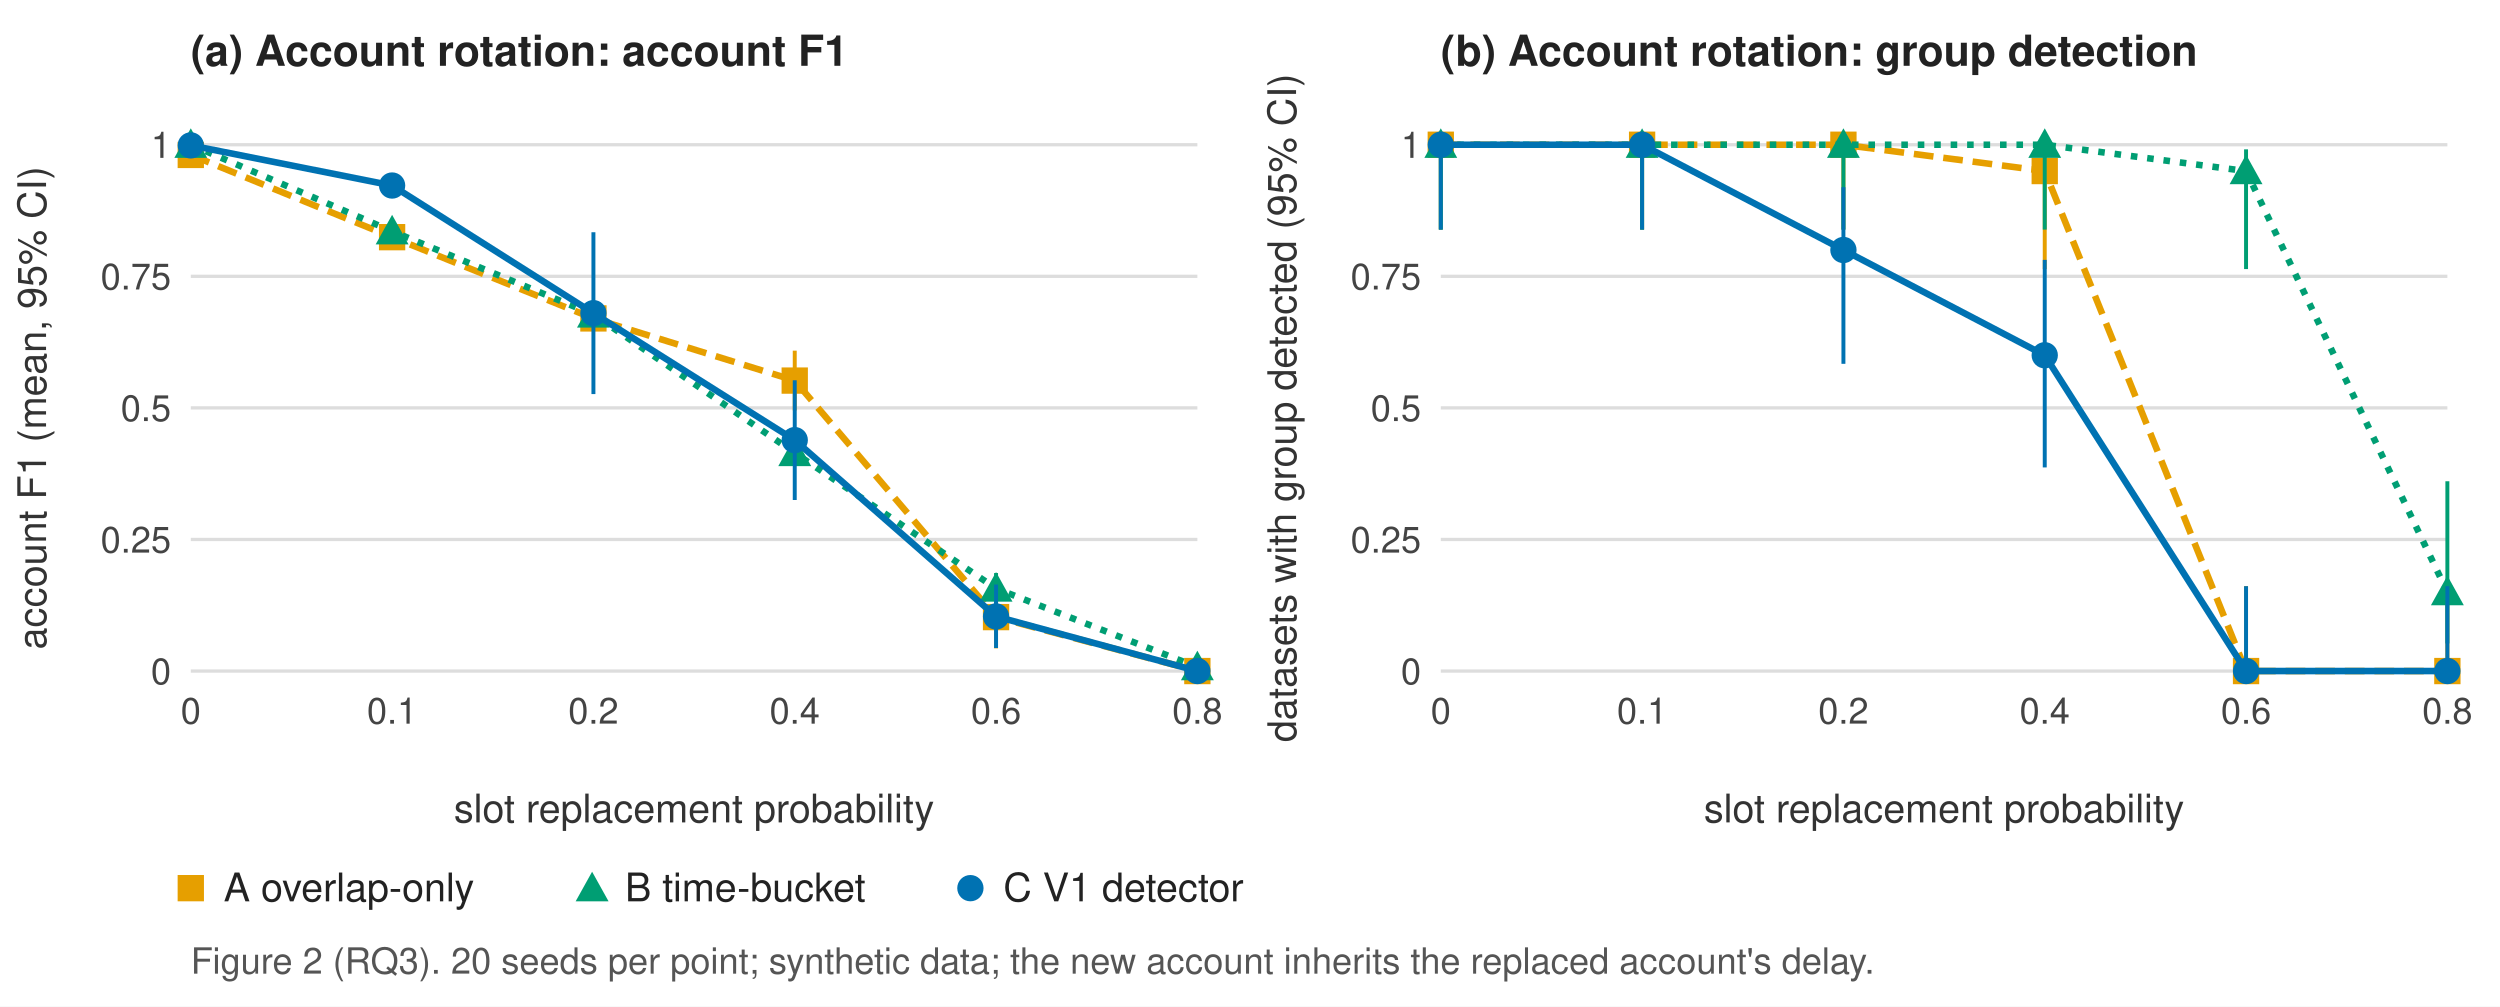
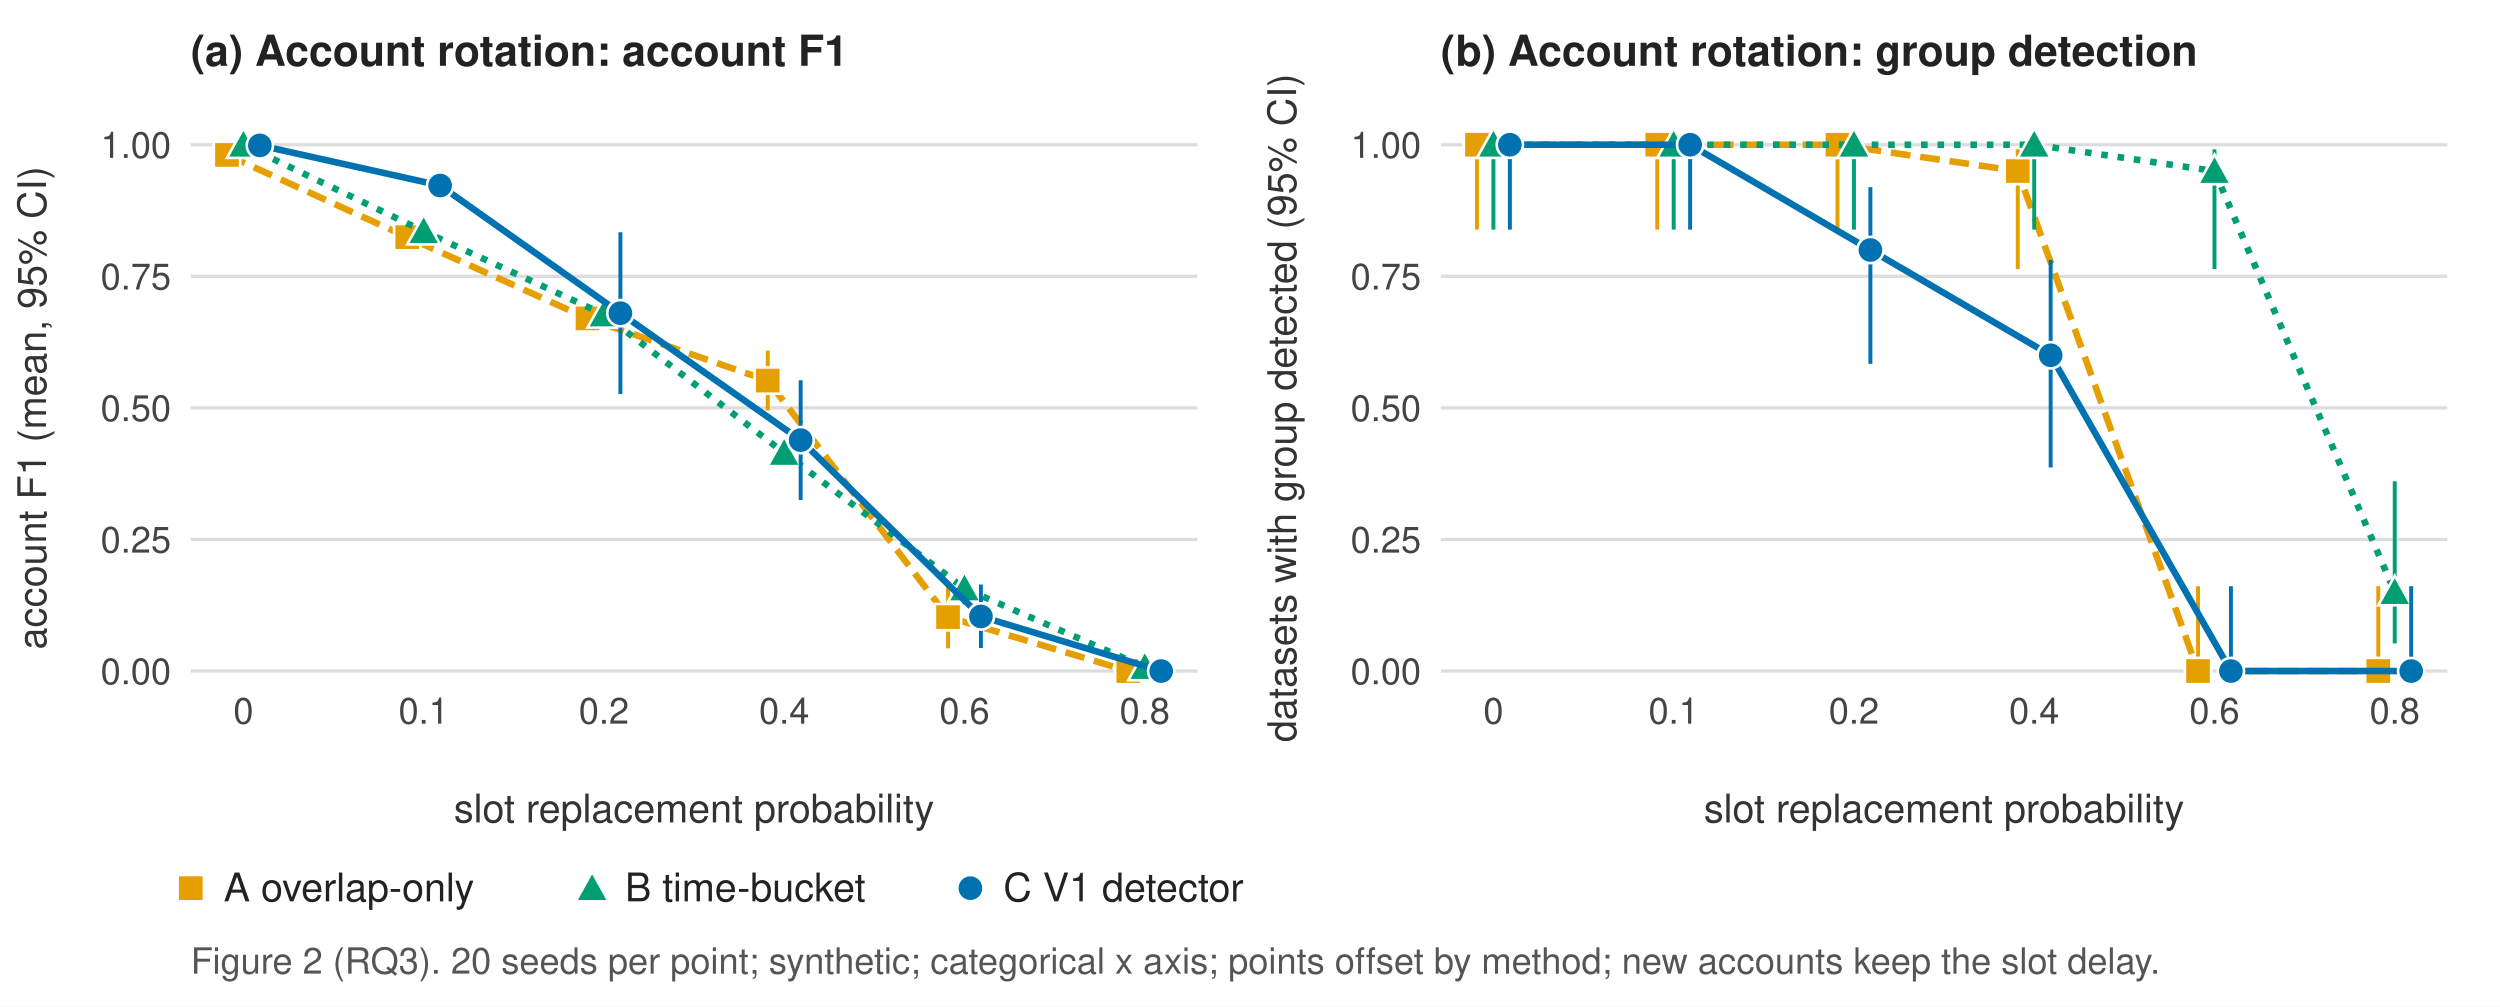
<svg xmlns="http://www.w3.org/2000/svg" viewBox="0 0 760 306" width="760" height="306" font-family="Helvetica, Arial, sans-serif">
  <style>.title{font-size:13px;font-weight:bold;fill:#222}.axis{font-size:12px;fill:#333}.tick{font-size:11px;fill:#444}.grid{stroke:#ddd;stroke-width:1}.leg{font-size:12px;fill:#222}.cap{font-size:11px;fill:#555}</style>
  <rect width="760" height="306" fill="#ffffff" />
  <text x="58" y="20" class="title">(a) Account rotation: account F1</text>
  <line x1="58" x2="364" y1="204.0" y2="204.0" class="grid" />
-   <text x="52" y="208.0" class="tick" text-anchor="end">0</text>
+   <text x="52" y="208.0" class="tick" text-anchor="end">0.00</text>
  <line x1="58" x2="364" y1="164.0" y2="164.0" class="grid" />
  <text x="52" y="168.0" class="tick" text-anchor="end">0.25</text>
  <line x1="58" x2="364" y1="124.0" y2="124.0" class="grid" />
-   <text x="52" y="128.0" class="tick" text-anchor="end">0.5</text>
+   <text x="52" y="128.0" class="tick" text-anchor="end">0.50</text>
  <line x1="58" x2="364" y1="84.0" y2="84.0" class="grid" />
  <text x="52" y="88.0" class="tick" text-anchor="end">0.75</text>
  <line x1="58" x2="364" y1="44.0" y2="44.0" class="grid" />
-   <text x="52" y="48.0" class="tick" text-anchor="end">1</text>
-   <text x="58.0" y="220" class="tick" text-anchor="middle">0</text>
-   <text x="119.2" y="220" class="tick" text-anchor="middle">0.1</text>
-   <text x="180.4" y="220" class="tick" text-anchor="middle">0.2</text>
-   <text x="241.6" y="220" class="tick" text-anchor="middle">0.4</text>
-   <text x="302.8" y="220" class="tick" text-anchor="middle">0.6</text>
-   <text x="364.0" y="220" class="tick" text-anchor="middle">0.8</text>
+   <text x="52" y="48.0" class="tick" text-anchor="end">1.00</text>
+   <text x="74.0" y="220" class="tick" text-anchor="middle">0</text>
+   <text x="128.8" y="220" class="tick" text-anchor="middle">0.1</text>
+   <text x="183.6" y="220" class="tick" text-anchor="middle">0.2</text>
+   <text x="238.4" y="220" class="tick" text-anchor="middle">0.4</text>
+   <text x="293.2" y="220" class="tick" text-anchor="middle">0.6</text>
+   <text x="348.0" y="220" class="tick" text-anchor="middle">0.8</text>
  <text x="211" y="250" class="axis" text-anchor="middle">slot replacement probability</text>
  <text transform="translate(14,124) rotate(-90)" class="axis" text-anchor="middle">account F1 (mean, 95% CI)</text>
-   <path d="M58.0,47.1 L119.2,72.1 L180.4,96.8 L241.6,115.7 L302.8,187.6 L364.0,204.0" fill="none" stroke="#E69F00" stroke-width="2" stroke-dasharray="6 3" />
-   <line x1="58.0" x2="58.0" y1="48.1" y2="46.1" stroke="#E69F00" stroke-width="1.2" />
-   <rect x="54.0" y="43.1" width="8" height="8" fill="#E69F00" />
-   <line x1="119.2" x2="119.2" y1="75.1" y2="69.1" stroke="#E69F00" stroke-width="1.2" />
-   <rect x="115.2" y="68.1" width="8" height="8" fill="#E69F00" />
-   <line x1="180.4" x2="180.4" y1="100.1" y2="93.4" stroke="#E69F00" stroke-width="1.2" />
-   <rect x="176.4" y="92.8" width="8" height="8" fill="#E69F00" />
-   <line x1="241.6" x2="241.6" y1="124.8" y2="106.6" stroke="#E69F00" stroke-width="1.2" />
-   <rect x="237.6" y="111.7" width="8" height="8" fill="#E69F00" />
-   <line x1="302.8" x2="302.8" y1="197.1" y2="178.0" stroke="#E69F00" stroke-width="1.2" />
-   <rect x="298.8" y="183.6" width="8" height="8" fill="#E69F00" />
-   <line x1="364.0" x2="364.0" y1="204.0" y2="204.0" stroke="#E69F00" stroke-width="1.2" />
-   <rect x="360.0" y="200.0" width="8" height="8" fill="#E69F00" />
-   <path d="M58.0,44.0 L119.2,70.3 L180.4,95.6 L241.6,137.7 L302.8,178.9 L364.0,202.8" fill="none" stroke="#009E73" stroke-width="2" stroke-dasharray="2 3" />
-   <line x1="58.0" x2="58.0" y1="44.0" y2="44.0" stroke="#009E73" stroke-width="1.2" />
-   <polygon points="58.0,39.0 53.0,48.0 63.0,48.0" fill="#009E73" />
-   <line x1="119.2" x2="119.2" y1="73.1" y2="67.5" stroke="#009E73" stroke-width="1.2" />
-   <polygon points="119.2,65.3 114.2,74.3 124.2,74.3" fill="#009E73" />
-   <line x1="180.4" x2="180.4" y1="99.1" y2="92.1" stroke="#009E73" stroke-width="1.2" />
-   <polygon points="180.4,90.6 175.4,99.6 185.4,99.6" fill="#009E73" />
-   <line x1="241.6" x2="241.6" y1="141.2" y2="134.2" stroke="#009E73" stroke-width="1.2" />
-   <polygon points="241.6,132.7 236.6,141.7 246.6,141.7" fill="#009E73" />
-   <line x1="302.8" x2="302.8" y1="183.7" y2="174.2" stroke="#009E73" stroke-width="1.2" />
-   <polygon points="302.8,173.9 297.8,182.9 307.8,182.9" fill="#009E73" />
-   <line x1="364.0" x2="364.0" y1="204.0" y2="201.5" stroke="#009E73" stroke-width="1.2" />
-   <polygon points="364.0,197.8 359.0,206.8 369.0,206.8" fill="#009E73" />
-   <path d="M58.0,44.2 L119.2,56.4 L180.4,95.2 L241.6,133.8 L302.8,187.4 L364.0,204.0" fill="none" stroke="#0072B2" stroke-width="2" />
-   <line x1="58.0" x2="58.0" y1="44.5" y2="44.0" stroke="#0072B2" stroke-width="1.2" />
-   <circle cx="58.0" cy="44.2" r="4" fill="#0072B2" />
-   <line x1="119.2" x2="119.2" y1="58.3" y2="54.4" stroke="#0072B2" stroke-width="1.2" />
-   <circle cx="119.2" cy="56.4" r="4" fill="#0072B2" />
-   <line x1="180.4" x2="180.4" y1="119.8" y2="70.6" stroke="#0072B2" stroke-width="1.2" />
-   <circle cx="180.4" cy="95.2" r="4" fill="#0072B2" />
-   <line x1="241.6" x2="241.6" y1="152.0" y2="115.6" stroke="#0072B2" stroke-width="1.2" />
-   <circle cx="241.6" cy="133.8" r="4" fill="#0072B2" />
-   <line x1="302.8" x2="302.8" y1="197.0" y2="177.7" stroke="#0072B2" stroke-width="1.2" />
-   <circle cx="302.8" cy="187.4" r="4" fill="#0072B2" />
-   <line x1="364.0" x2="364.0" y1="204.0" y2="204.0" stroke="#0072B2" stroke-width="1.2" />
-   <circle cx="364.0" cy="204.0" r="4" fill="#0072B2" />
+   <path d="M69.0,47.1 L123.8,72.1 L178.6,96.8 L233.4,115.7 L288.2,187.6 L343.0,204.0" fill="none" stroke="#E69F00" stroke-width="2" stroke-dasharray="6 3" />
+   <line x1="69.0" x2="69.0" y1="48.1" y2="46.1" stroke="#E69F00" stroke-width="1.2" />
+   <rect x="65.0" y="43.1" width="8" height="8" fill="#E69F00" stroke="#ffffff" stroke-width="0.8" />
+   <line x1="123.8" x2="123.8" y1="75.1" y2="69.1" stroke="#E69F00" stroke-width="1.2" />
+   <rect x="119.8" y="68.1" width="8" height="8" fill="#E69F00" stroke="#ffffff" stroke-width="0.8" />
+   <line x1="178.6" x2="178.6" y1="100.1" y2="93.4" stroke="#E69F00" stroke-width="1.2" />
+   <rect x="174.6" y="92.8" width="8" height="8" fill="#E69F00" stroke="#ffffff" stroke-width="0.8" />
+   <line x1="233.4" x2="233.4" y1="124.8" y2="106.6" stroke="#E69F00" stroke-width="1.2" />
+   <rect x="229.4" y="111.7" width="8" height="8" fill="#E69F00" stroke="#ffffff" stroke-width="0.8" />
+   <line x1="288.2" x2="288.2" y1="197.1" y2="178.0" stroke="#E69F00" stroke-width="1.2" />
+   <rect x="284.2" y="183.6" width="8" height="8" fill="#E69F00" stroke="#ffffff" stroke-width="0.8" />
+   <line x1="343.0" x2="343.0" y1="204.0" y2="204.0" stroke="#E69F00" stroke-width="1.2" />
+   <rect x="339.0" y="200.0" width="8" height="8" fill="#E69F00" stroke="#ffffff" stroke-width="0.8" />
+   <path d="M74.0,44.0 L128.8,70.3 L183.6,95.6 L238.4,137.7 L293.2,178.9 L348.0,202.8" fill="none" stroke="#009E73" stroke-width="2" stroke-dasharray="2 3" />
+   <line x1="74.0" x2="74.0" y1="44.0" y2="44.0" stroke="#009E73" stroke-width="1.2" />
+   <polygon points="74.0,39.0 69.0,48.0 79.0,48.0" fill="#009E73" stroke="#ffffff" stroke-width="0.8" />
+   <line x1="128.8" x2="128.8" y1="73.1" y2="67.5" stroke="#009E73" stroke-width="1.2" />
+   <polygon points="128.8,65.3 123.8,74.3 133.8,74.3" fill="#009E73" stroke="#ffffff" stroke-width="0.8" />
+   <line x1="183.6" x2="183.6" y1="99.1" y2="92.1" stroke="#009E73" stroke-width="1.2" />
+   <polygon points="183.6,90.6 178.6,99.6 188.6,99.6" fill="#009E73" stroke="#ffffff" stroke-width="0.8" />
+   <line x1="238.4" x2="238.4" y1="141.2" y2="134.2" stroke="#009E73" stroke-width="1.2" />
+   <polygon points="238.4,132.7 233.4,141.7 243.4,141.7" fill="#009E73" stroke="#ffffff" stroke-width="0.8" />
+   <line x1="293.2" x2="293.2" y1="183.7" y2="174.2" stroke="#009E73" stroke-width="1.2" />
+   <polygon points="293.2,173.9 288.2,182.9 298.2,182.9" fill="#009E73" stroke="#ffffff" stroke-width="0.8" />
+   <line x1="348.0" x2="348.0" y1="204.0" y2="201.5" stroke="#009E73" stroke-width="1.2" />
+   <polygon points="348.0,197.8 343.0,206.8 353.0,206.8" fill="#009E73" stroke="#ffffff" stroke-width="0.8" />
+   <path d="M79.0,44.2 L133.8,56.4 L188.6,95.2 L243.4,133.8 L298.2,187.4 L353.0,204.0" fill="none" stroke="#0072B2" stroke-width="2" />
+   <line x1="79.0" x2="79.0" y1="44.5" y2="44.0" stroke="#0072B2" stroke-width="1.2" />
+   <circle cx="79.0" cy="44.2" r="4" fill="#0072B2" stroke="#ffffff" stroke-width="0.8" />
+   <line x1="133.8" x2="133.8" y1="58.3" y2="54.4" stroke="#0072B2" stroke-width="1.2" />
+   <circle cx="133.8" cy="56.4" r="4" fill="#0072B2" stroke="#ffffff" stroke-width="0.8" />
+   <line x1="188.6" x2="188.6" y1="119.8" y2="70.6" stroke="#0072B2" stroke-width="1.2" />
+   <circle cx="188.6" cy="95.2" r="4" fill="#0072B2" stroke="#ffffff" stroke-width="0.8" />
+   <line x1="243.4" x2="243.4" y1="152.0" y2="115.6" stroke="#0072B2" stroke-width="1.2" />
+   <circle cx="243.4" cy="133.8" r="4" fill="#0072B2" stroke="#ffffff" stroke-width="0.8" />
+   <line x1="298.2" x2="298.2" y1="197.0" y2="177.7" stroke="#0072B2" stroke-width="1.2" />
+   <circle cx="298.2" cy="187.4" r="4" fill="#0072B2" stroke="#ffffff" stroke-width="0.8" />
+   <line x1="353.0" x2="353.0" y1="204.0" y2="204.0" stroke="#0072B2" stroke-width="1.2" />
+   <circle cx="353.0" cy="204.0" r="4" fill="#0072B2" stroke="#ffffff" stroke-width="0.8" />
  <text x="438" y="20" class="title">(b) Account rotation: group detection</text>
  <line x1="438" x2="744" y1="204.0" y2="204.0" class="grid" />
-   <text x="432" y="208.0" class="tick" text-anchor="end">0</text>
+   <text x="432" y="208.0" class="tick" text-anchor="end">0.00</text>
  <line x1="438" x2="744" y1="164.0" y2="164.0" class="grid" />
  <text x="432" y="168.0" class="tick" text-anchor="end">0.25</text>
  <line x1="438" x2="744" y1="124.0" y2="124.0" class="grid" />
-   <text x="432" y="128.0" class="tick" text-anchor="end">0.5</text>
+   <text x="432" y="128.0" class="tick" text-anchor="end">0.50</text>
  <line x1="438" x2="744" y1="84.0" y2="84.0" class="grid" />
  <text x="432" y="88.0" class="tick" text-anchor="end">0.75</text>
  <line x1="438" x2="744" y1="44.0" y2="44.0" class="grid" />
-   <text x="432" y="48.0" class="tick" text-anchor="end">1</text>
-   <text x="438.0" y="220" class="tick" text-anchor="middle">0</text>
-   <text x="499.2" y="220" class="tick" text-anchor="middle">0.1</text>
-   <text x="560.4" y="220" class="tick" text-anchor="middle">0.2</text>
-   <text x="621.6" y="220" class="tick" text-anchor="middle">0.4</text>
-   <text x="682.8" y="220" class="tick" text-anchor="middle">0.6</text>
-   <text x="744.0" y="220" class="tick" text-anchor="middle">0.8</text>
+   <text x="432" y="48.0" class="tick" text-anchor="end">1.00</text>
+   <text x="454.0" y="220" class="tick" text-anchor="middle">0</text>
+   <text x="508.8" y="220" class="tick" text-anchor="middle">0.1</text>
+   <text x="563.6" y="220" class="tick" text-anchor="middle">0.2</text>
+   <text x="618.4" y="220" class="tick" text-anchor="middle">0.4</text>
+   <text x="673.2" y="220" class="tick" text-anchor="middle">0.6</text>
+   <text x="728.0" y="220" class="tick" text-anchor="middle">0.8</text>
  <text x="591" y="250" class="axis" text-anchor="middle">slot replacement probability</text>
  <text transform="translate(394,124) rotate(-90)" class="axis" text-anchor="middle">datasets with group detected (95% CI)</text>
-   <path d="M438.0,44.0 L499.2,44.0 L560.4,44.0 L621.6,52.0 L682.8,204.0 L744.0,204.0" fill="none" stroke="#E69F00" stroke-width="2" stroke-dasharray="6 3" />
-   <line x1="438.0" x2="438.0" y1="69.8" y2="44.0" stroke="#E69F00" stroke-width="1.2" />
-   <rect x="434.0" y="40.0" width="8" height="8" fill="#E69F00" />
-   <line x1="499.2" x2="499.2" y1="69.8" y2="44.0" stroke="#E69F00" stroke-width="1.2" />
-   <rect x="495.2" y="40.0" width="8" height="8" fill="#E69F00" />
-   <line x1="560.4" x2="560.4" y1="69.8" y2="44.0" stroke="#E69F00" stroke-width="1.2" />
-   <rect x="556.4" y="40.0" width="8" height="8" fill="#E69F00" />
-   <line x1="621.6" x2="621.6" y1="81.8" y2="45.4" stroke="#E69F00" stroke-width="1.2" />
-   <rect x="617.6" y="48.0" width="8" height="8" fill="#E69F00" />
-   <line x1="682.8" x2="682.8" y1="204.0" y2="178.2" stroke="#E69F00" stroke-width="1.2" />
-   <rect x="678.8" y="200.0" width="8" height="8" fill="#E69F00" />
-   <line x1="744.0" x2="744.0" y1="204.0" y2="178.2" stroke="#E69F00" stroke-width="1.2" />
-   <rect x="740.0" y="200.0" width="8" height="8" fill="#E69F00" />
-   <path d="M438.0,44.0 L499.2,44.0 L560.4,44.0 L621.6,44.0 L682.8,52.0 L744.0,180.0" fill="none" stroke="#009E73" stroke-width="2" stroke-dasharray="2 3" />
-   <line x1="438.0" x2="438.0" y1="69.8" y2="44.0" stroke="#009E73" stroke-width="1.2" />
-   <polygon points="438.0,39.0 433.0,48.0 443.0,48.0" fill="#009E73" />
-   <line x1="499.2" x2="499.2" y1="69.8" y2="44.0" stroke="#009E73" stroke-width="1.2" />
-   <polygon points="499.2,39.0 494.2,48.0 504.2,48.0" fill="#009E73" />
-   <line x1="560.4" x2="560.4" y1="69.8" y2="44.0" stroke="#009E73" stroke-width="1.2" />
-   <polygon points="560.4,39.0 555.4,48.0 565.4,48.0" fill="#009E73" />
-   <line x1="621.6" x2="621.6" y1="69.8" y2="44.0" stroke="#009E73" stroke-width="1.2" />
-   <polygon points="621.6,39.0 616.6,48.0 626.6,48.0" fill="#009E73" />
-   <line x1="682.8" x2="682.8" y1="81.8" y2="45.4" stroke="#009E73" stroke-width="1.2" />
-   <polygon points="682.8,47.0 677.8,56.0 687.8,56.0" fill="#009E73" />
-   <line x1="744.0" x2="744.0" y1="195.6" y2="146.3" stroke="#009E73" stroke-width="1.2" />
-   <polygon points="744.0,175.0 739.0,184.0 749.0,184.0" fill="#009E73" />
-   <path d="M438.0,44.0 L499.2,44.0 L560.4,76.0 L621.6,108.0 L682.8,204.0 L744.0,204.0" fill="none" stroke="#0072B2" stroke-width="2" />
-   <line x1="438.0" x2="438.0" y1="69.8" y2="44.0" stroke="#0072B2" stroke-width="1.2" />
-   <circle cx="438.0" cy="44.0" r="4" fill="#0072B2" />
-   <line x1="499.2" x2="499.2" y1="69.8" y2="44.0" stroke="#0072B2" stroke-width="1.2" />
-   <circle cx="499.2" cy="44.0" r="4" fill="#0072B2" />
-   <line x1="560.4" x2="560.4" y1="110.6" y2="56.9" stroke="#0072B2" stroke-width="1.2" />
-   <circle cx="560.4" cy="76.0" r="4" fill="#0072B2" />
-   <line x1="621.6" x2="621.6" y1="142.1" y2="79.0" stroke="#0072B2" stroke-width="1.2" />
-   <circle cx="621.6" cy="108.0" r="4" fill="#0072B2" />
-   <line x1="682.8" x2="682.8" y1="204.0" y2="178.2" stroke="#0072B2" stroke-width="1.2" />
-   <circle cx="682.8" cy="204.0" r="4" fill="#0072B2" />
-   <line x1="744.0" x2="744.0" y1="204.0" y2="178.2" stroke="#0072B2" stroke-width="1.2" />
-   <circle cx="744.0" cy="204.0" r="4" fill="#0072B2" />
-   <rect x="54.0" y="266.0" width="8" height="8" fill="#E69F00" />
+   <path d="M449.0,44.0 L503.8,44.0 L558.6,44.0 L613.4,52.0 L668.2,204.0 L723.0,204.0" fill="none" stroke="#E69F00" stroke-width="2" stroke-dasharray="6 3" />
+   <line x1="449.0" x2="449.0" y1="69.8" y2="44.0" stroke="#E69F00" stroke-width="1.2" />
+   <rect x="445.0" y="40.0" width="8" height="8" fill="#E69F00" stroke="#ffffff" stroke-width="0.8" />
+   <line x1="503.8" x2="503.8" y1="69.8" y2="44.0" stroke="#E69F00" stroke-width="1.2" />
+   <rect x="499.8" y="40.0" width="8" height="8" fill="#E69F00" stroke="#ffffff" stroke-width="0.8" />
+   <line x1="558.6" x2="558.6" y1="69.8" y2="44.0" stroke="#E69F00" stroke-width="1.2" />
+   <rect x="554.6" y="40.0" width="8" height="8" fill="#E69F00" stroke="#ffffff" stroke-width="0.8" />
+   <line x1="613.4" x2="613.4" y1="81.8" y2="45.4" stroke="#E69F00" stroke-width="1.2" />
+   <rect x="609.4" y="48.0" width="8" height="8" fill="#E69F00" stroke="#ffffff" stroke-width="0.8" />
+   <line x1="668.2" x2="668.2" y1="204.0" y2="178.2" stroke="#E69F00" stroke-width="1.2" />
+   <rect x="664.2" y="200.0" width="8" height="8" fill="#E69F00" stroke="#ffffff" stroke-width="0.8" />
+   <line x1="723.0" x2="723.0" y1="204.0" y2="178.2" stroke="#E69F00" stroke-width="1.2" />
+   <rect x="719.0" y="200.0" width="8" height="8" fill="#E69F00" stroke="#ffffff" stroke-width="0.8" />
+   <path d="M454.0,44.0 L508.8,44.0 L563.6,44.0 L618.4,44.0 L673.2,52.0 L728.0,180.0" fill="none" stroke="#009E73" stroke-width="2" stroke-dasharray="2 3" />
+   <line x1="454.0" x2="454.0" y1="69.8" y2="44.0" stroke="#009E73" stroke-width="1.2" />
+   <polygon points="454.0,39.0 449.0,48.0 459.0,48.0" fill="#009E73" stroke="#ffffff" stroke-width="0.8" />
+   <line x1="508.8" x2="508.8" y1="69.8" y2="44.0" stroke="#009E73" stroke-width="1.2" />
+   <polygon points="508.8,39.0 503.8,48.0 513.8,48.0" fill="#009E73" stroke="#ffffff" stroke-width="0.8" />
+   <line x1="563.6" x2="563.6" y1="69.8" y2="44.0" stroke="#009E73" stroke-width="1.2" />
+   <polygon points="563.6,39.0 558.6,48.0 568.6,48.0" fill="#009E73" stroke="#ffffff" stroke-width="0.8" />
+   <line x1="618.4" x2="618.4" y1="69.8" y2="44.0" stroke="#009E73" stroke-width="1.2" />
+   <polygon points="618.4,39.0 613.4,48.0 623.4,48.0" fill="#009E73" stroke="#ffffff" stroke-width="0.8" />
+   <line x1="673.2" x2="673.2" y1="81.8" y2="45.4" stroke="#009E73" stroke-width="1.2" />
+   <polygon points="673.2,47.0 668.2,56.0 678.2,56.0" fill="#009E73" stroke="#ffffff" stroke-width="0.8" />
+   <line x1="728.0" x2="728.0" y1="195.6" y2="146.3" stroke="#009E73" stroke-width="1.2" />
+   <polygon points="728.0,175.0 723.0,184.0 733.0,184.0" fill="#009E73" stroke="#ffffff" stroke-width="0.8" />
+   <path d="M459.0,44.0 L513.8,44.0 L568.6,76.0 L623.4,108.0 L678.2,204.0 L733.0,204.0" fill="none" stroke="#0072B2" stroke-width="2" />
+   <line x1="459.0" x2="459.0" y1="69.8" y2="44.0" stroke="#0072B2" stroke-width="1.2" />
+   <circle cx="459.0" cy="44.0" r="4" fill="#0072B2" stroke="#ffffff" stroke-width="0.8" />
+   <line x1="513.8" x2="513.8" y1="69.8" y2="44.0" stroke="#0072B2" stroke-width="1.2" />
+   <circle cx="513.8" cy="44.0" r="4" fill="#0072B2" stroke="#ffffff" stroke-width="0.8" />
+   <line x1="568.6" x2="568.6" y1="110.6" y2="56.9" stroke="#0072B2" stroke-width="1.2" />
+   <circle cx="568.6" cy="76.0" r="4" fill="#0072B2" stroke="#ffffff" stroke-width="0.8" />
+   <line x1="623.4" x2="623.4" y1="142.1" y2="79.0" stroke="#0072B2" stroke-width="1.2" />
+   <circle cx="623.4" cy="108.0" r="4" fill="#0072B2" stroke="#ffffff" stroke-width="0.8" />
+   <line x1="678.2" x2="678.2" y1="204.0" y2="178.2" stroke="#0072B2" stroke-width="1.2" />
+   <circle cx="678.2" cy="204.0" r="4" fill="#0072B2" stroke="#ffffff" stroke-width="0.8" />
+   <line x1="733.0" x2="733.0" y1="204.0" y2="178.2" stroke="#0072B2" stroke-width="1.2" />
+   <circle cx="733.0" cy="204.0" r="4" fill="#0072B2" stroke="#ffffff" stroke-width="0.8" />
+   <rect x="54.0" y="266.0" width="8" height="8" fill="#E69F00" stroke="#ffffff" stroke-width="0.8" />
  <text x="68" y="274" class="leg">A overlap-only</text>
-   <polygon points="180.0,265.0 175.0,274.0 185.0,274.0" fill="#009E73" />
+   <polygon points="180.0,265.0 175.0,274.0 185.0,274.0" fill="#009E73" stroke="#ffffff" stroke-width="0.8" />
  <text x="190" y="274" class="leg">B time-bucket</text>
-   <circle cx="295.0" cy="270.0" r="4" fill="#0072B2" />
+   <circle cx="295.0" cy="270.0" r="4" fill="#0072B2" stroke="#ffffff" stroke-width="0.8" />
  <text x="305" y="274" class="leg">C V1 detector</text>
-   <text x="58" y="296" class="cap">Figure 2 (RQ3). 20 seeds per point; synthetic data; the new account inherits the replaced account's delay.</text>
+   <text x="58" y="296" class="cap">Figure 2 (RQ3). 20 seeds per point; synthetic; categorical x axis; points offset by method; new accounts keep the slot delay.</text>
</svg>
